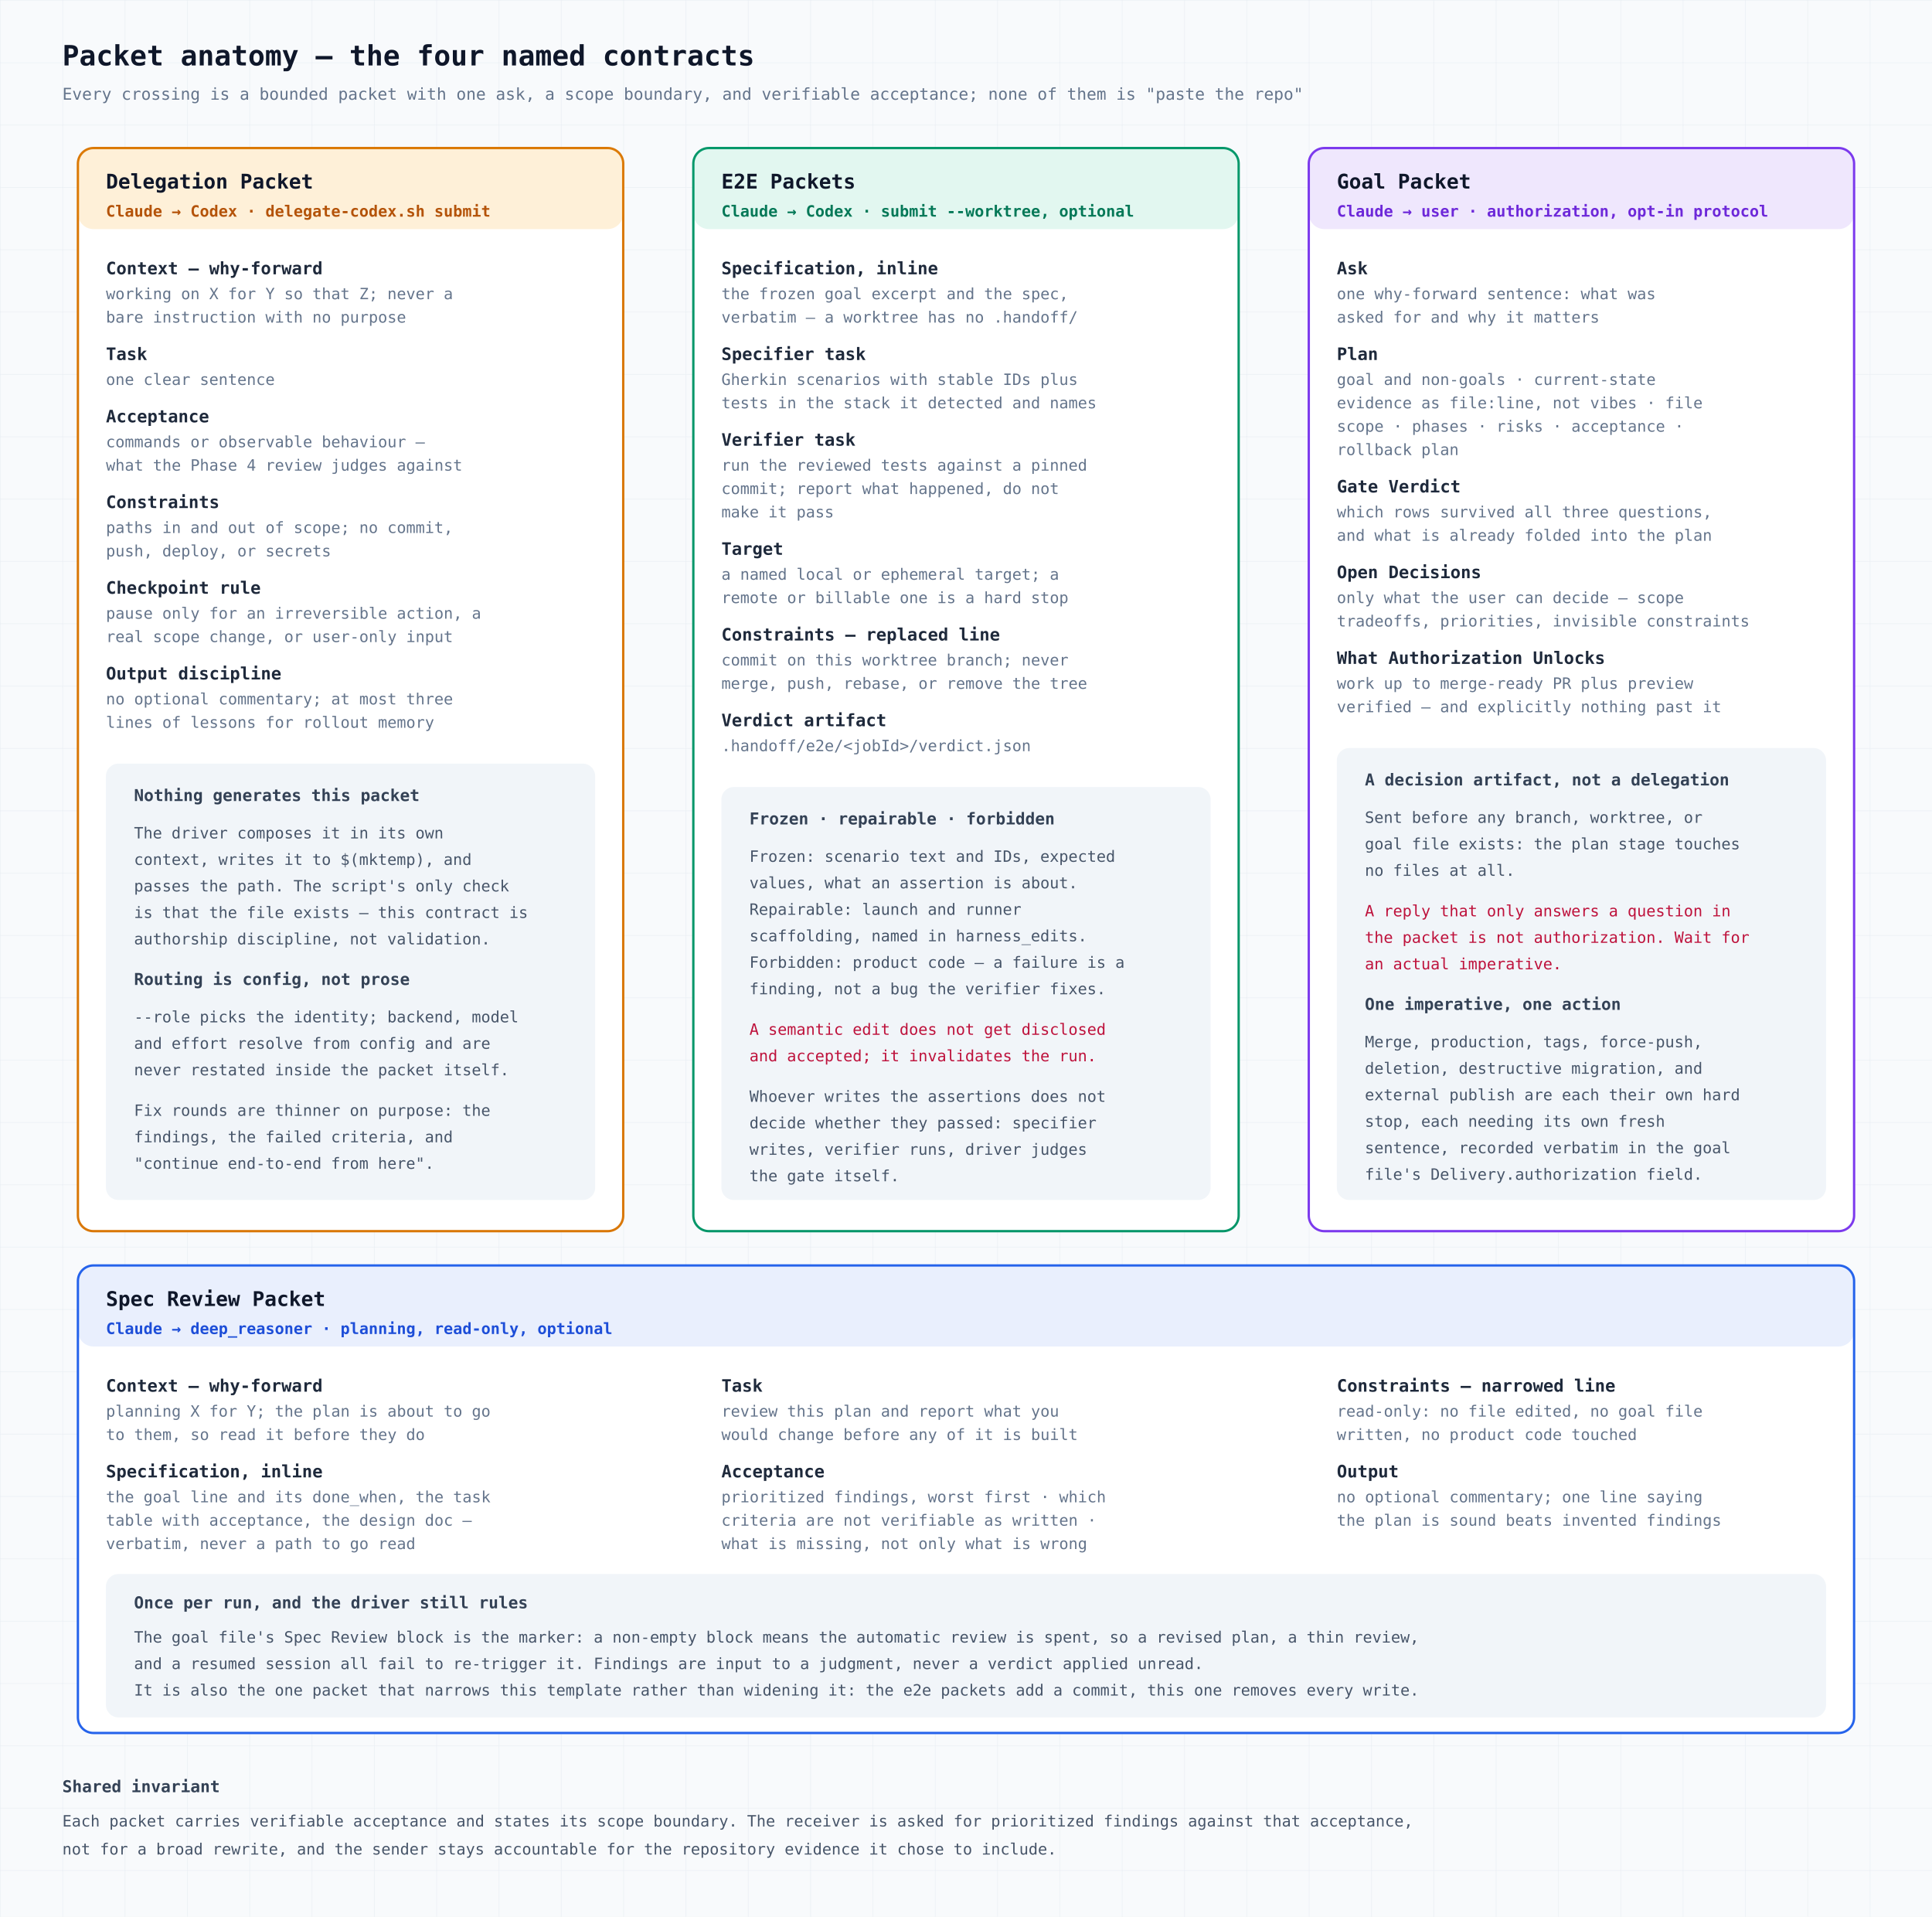
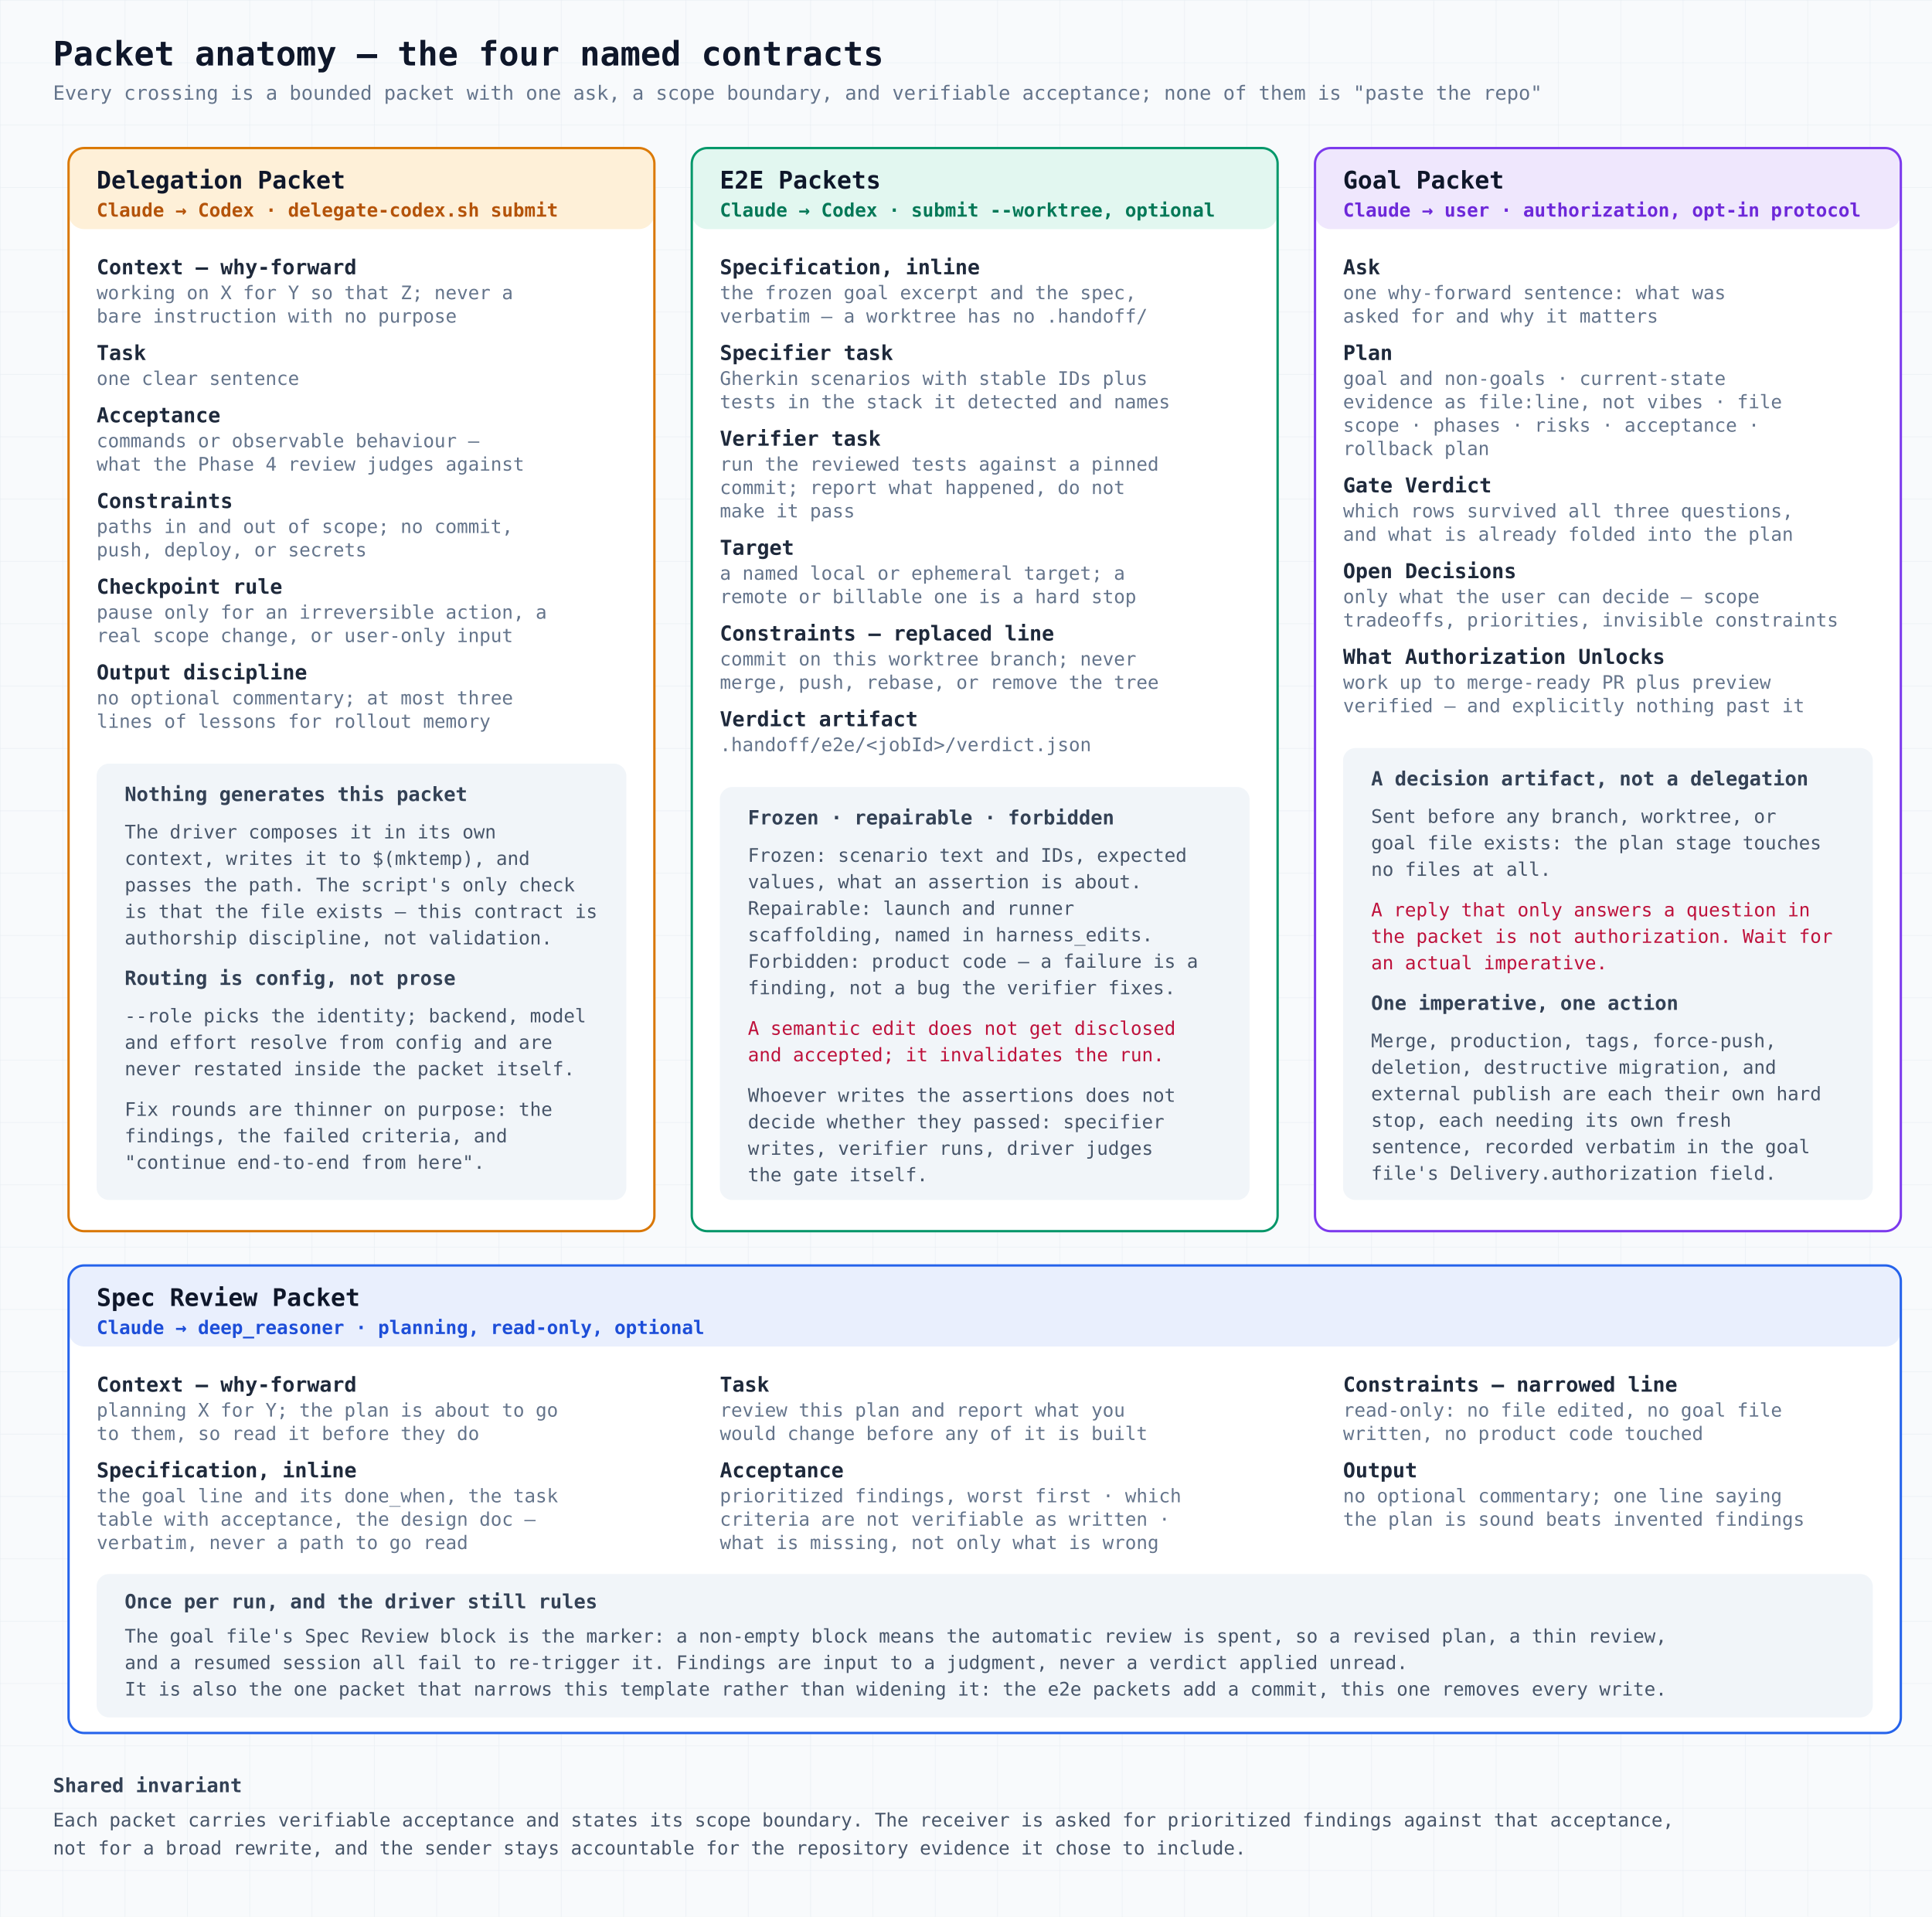
<svg xmlns="http://www.w3.org/2000/svg" viewBox="0 0 1240 1230">
  <style>
    text { font-family: 'JetBrains Mono', 'SF Mono', 'Cascadia Code', ui-monospace, monospace; }
-     .title { font-size: 18px; font-weight: 700; fill: #0f172a; }
-     .subtitle { font-size: 10.5px; fill: #64748b; }
-     .cardtitle { font-size: 13px; font-weight: 700; fill: #0f172a; }
-     .route { font-size: 10px; font-weight: 600; }
-     .sec { font-size: 11px; font-weight: 700; fill: #1e293b; }
-     .secnote { font-size: 10px; fill: #64748b; }
-     .rulehead { font-size: 10.5px; font-weight: 700; fill: #334155; }
-     .rule { font-size: 10px; fill: #475569; }
-     .warn { font-size: 10px; fill: #be123c; }
+     .title { font-size: 21.6px; font-weight: 700; fill: #0f172a; }
+     .subtitle { font-size: 12.6px; fill: #64748b; }
+     .cardtitle { font-size: 15.6px; font-weight: 700; fill: #0f172a; }
+     .route { font-size: 12px; font-weight: 600; }
+     .sec { font-size: 13.2px; font-weight: 700; fill: #1e293b; }
+     .secnote { font-size: 12px; fill: #64748b; }
+     .rulehead { font-size: 12.6px; font-weight: 700; fill: #334155; }
+     .rule { font-size: 12px; fill: #475569; }
+     .warn { font-size: 12px; fill: #be123c; }
  </style>
  <defs>
    <pattern id="grid" width="40" height="40" patternUnits="userSpaceOnUse">
      <path d="M 40 0 L 0 0 0 40" fill="none" stroke="#e6ebf2" stroke-width="0.5" />
    </pattern>
  </defs>
  <rect width="1240" height="1230" fill="#f8fafc" />
  <rect width="1240" height="1230" fill="url(#grid)" />
-   <text x="40" y="42" class="title">Packet anatomy — the four named contracts</text>
-   <text x="40" y="64" class="subtitle">Every crossing is a bounded packet with one ask, a scope boundary, and verifiable acceptance; none of them is "paste the repo"</text>
-   <rect x="50" y="95" width="350" height="695" rx="10" fill="#ffffff" stroke="#d97706" stroke-width="1.5" />
-   <rect x="50" y="95" width="350" height="52" rx="10" fill="rgba(245,158,11,0.16)" />
-   <text x="68" y="121" class="cardtitle">Delegation Packet</text>
-   <text x="68" y="139" class="route" fill="#b45309">Claude → Codex · delegate-codex.sh submit</text>
-   <text x="68" y="176" class="sec">Context — why-forward</text>
-   <text x="68" y="192" class="secnote">working on X for Y so that Z; never a</text>
-   <text x="68" y="207" class="secnote">bare instruction with no purpose</text>
-   <text x="68" y="231" class="sec">Task</text>
-   <text x="68" y="247" class="secnote">one clear sentence</text>
-   <text x="68" y="271" class="sec">Acceptance</text>
-   <text x="68" y="287" class="secnote">commands or observable behaviour —</text>
-   <text x="68" y="302" class="secnote">what the Phase 4 review judges against</text>
-   <text x="68" y="326" class="sec">Constraints</text>
-   <text x="68" y="342" class="secnote">paths in and out of scope; no commit,</text>
-   <text x="68" y="357" class="secnote">push, deploy, or secrets</text>
-   <text x="68" y="381" class="sec">Checkpoint rule</text>
-   <text x="68" y="397" class="secnote">pause only for an irreversible action, a</text>
-   <text x="68" y="412" class="secnote">real scope change, or user-only input</text>
-   <text x="68" y="436" class="sec">Output discipline</text>
-   <text x="68" y="452" class="secnote">no optional commentary; at most three</text>
-   <text x="68" y="467" class="secnote">lines of lessons for rollout memory</text>
-   <rect x="68" y="490" width="314" height="280" rx="8" fill="#f1f5f9" />
-   <text x="86" y="514" class="rulehead">Nothing generates this packet</text>
-   <text x="86" y="538" class="rule">The driver composes it in its own</text>
-   <text x="86" y="555" class="rule">context, writes it to $(mktemp), and</text>
-   <text x="86" y="572" class="rule">passes the path. The script's only check</text>
-   <text x="86" y="589" class="rule">is that the file exists — this contract is</text>
-   <text x="86" y="606" class="rule">authorship discipline, not validation.</text>
-   <text x="86" y="632" class="rulehead">Routing is config, not prose</text>
-   <text x="86" y="656" class="rule">--role picks the identity; backend, model</text>
-   <text x="86" y="673" class="rule">and effort resolve from config and are</text>
-   <text x="86" y="690" class="rule">never restated inside the packet itself.</text>
-   <text x="86" y="716" class="rule">Fix rounds are thinner on purpose: the</text>
-   <text x="86" y="733" class="rule">findings, the failed criteria, and</text>
-   <text x="86" y="750" class="rule">"continue end-to-end from here".</text>
-   <rect x="445" y="95" width="350" height="695" rx="10" fill="#ffffff" stroke="#059669" stroke-width="1.5" />
-   <rect x="445" y="95" width="350" height="52" rx="10" fill="rgba(16,185,129,0.12)" />
-   <text x="463" y="121" class="cardtitle">E2E Packets</text>
-   <text x="463" y="139" class="route" fill="#047857">Claude → Codex · submit --worktree, optional</text>
-   <text x="463" y="176" class="sec">Specification, inline</text>
-   <text x="463" y="192" class="secnote">the frozen goal excerpt and the spec,</text>
-   <text x="463" y="207" class="secnote">verbatim — a worktree has no .handoff/</text>
-   <text x="463" y="231" class="sec">Specifier task</text>
-   <text x="463" y="247" class="secnote">Gherkin scenarios with stable IDs plus</text>
-   <text x="463" y="262" class="secnote">tests in the stack it detected and names</text>
-   <text x="463" y="286" class="sec">Verifier task</text>
-   <text x="463" y="302" class="secnote">run the reviewed tests against a pinned</text>
-   <text x="463" y="317" class="secnote">commit; report what happened, do not</text>
-   <text x="463" y="332" class="secnote">make it pass</text>
-   <text x="463" y="356" class="sec">Target</text>
-   <text x="463" y="372" class="secnote">a named local or ephemeral target; a</text>
-   <text x="463" y="387" class="secnote">remote or billable one is a hard stop</text>
-   <text x="463" y="411" class="sec">Constraints — replaced line</text>
-   <text x="463" y="427" class="secnote">commit on this worktree branch; never</text>
-   <text x="463" y="442" class="secnote">merge, push, rebase, or remove the tree</text>
-   <text x="463" y="466" class="sec">Verdict artifact</text>
-   <text x="463" y="482" class="secnote">.handoff/e2e/&lt;jobId&gt;/verdict.json</text>
-   <rect x="463" y="505" width="314" height="265" rx="8" fill="#f1f5f9" />
-   <text x="481" y="529" class="rulehead">Frozen · repairable · forbidden</text>
-   <text x="481" y="553" class="rule">Frozen: scenario text and IDs, expected</text>
-   <text x="481" y="570" class="rule">values, what an assertion is about.</text>
-   <text x="481" y="587" class="rule">Repairable: launch and runner</text>
-   <text x="481" y="604" class="rule">scaffolding, named in harness_edits.</text>
-   <text x="481" y="621" class="rule">Forbidden: product code — a failure is a</text>
-   <text x="481" y="638" class="rule">finding, not a bug the verifier fixes.</text>
-   <text x="481" y="664" class="warn">A semantic edit does not get disclosed</text>
-   <text x="481" y="681" class="warn">and accepted; it invalidates the run.</text>
-   <text x="481" y="707" class="rule">Whoever writes the assertions does not</text>
-   <text x="481" y="724" class="rule">decide whether they passed: specifier</text>
-   <text x="481" y="741" class="rule">writes, verifier runs, driver judges</text>
-   <text x="481" y="758" class="rule">the gate itself.</text>
-   <rect x="840" y="95" width="350" height="695" rx="10" fill="#ffffff" stroke="#7c3aed" stroke-width="1.5" />
-   <rect x="840" y="95" width="350" height="52" rx="10" fill="rgba(124,58,237,0.12)" />
-   <text x="858" y="121" class="cardtitle">Goal Packet</text>
-   <text x="858" y="139" class="route" fill="#6d28d9">Claude → user · authorization, opt-in protocol</text>
-   <text x="858" y="176" class="sec">Ask</text>
-   <text x="858" y="192" class="secnote">one why-forward sentence: what was</text>
-   <text x="858" y="207" class="secnote">asked for and why it matters</text>
-   <text x="858" y="231" class="sec">Plan</text>
-   <text x="858" y="247" class="secnote">goal and non-goals · current-state</text>
-   <text x="858" y="262" class="secnote">evidence as file:line, not vibes · file</text>
-   <text x="858" y="277" class="secnote">scope · phases · risks · acceptance ·</text>
-   <text x="858" y="292" class="secnote">rollback plan</text>
-   <text x="858" y="316" class="sec">Gate Verdict</text>
-   <text x="858" y="332" class="secnote">which rows survived all three questions,</text>
-   <text x="858" y="347" class="secnote">and what is already folded into the plan</text>
-   <text x="858" y="371" class="sec">Open Decisions</text>
-   <text x="858" y="387" class="secnote">only what the user can decide — scope</text>
-   <text x="858" y="402" class="secnote">tradeoffs, priorities, invisible constraints</text>
-   <text x="858" y="426" class="sec">What Authorization Unlocks</text>
-   <text x="858" y="442" class="secnote">work up to merge-ready PR plus preview</text>
-   <text x="858" y="457" class="secnote">verified — and explicitly nothing past it</text>
-   <rect x="858" y="480" width="314" height="290" rx="8" fill="#f1f5f9" />
-   <text x="876" y="504" class="rulehead">A decision artifact, not a delegation</text>
-   <text x="876" y="528" class="rule">Sent before any branch, worktree, or</text>
-   <text x="876" y="545" class="rule">goal file exists: the plan stage touches</text>
-   <text x="876" y="562" class="rule">no files at all.</text>
-   <text x="876" y="588" class="warn">A reply that only answers a question in</text>
-   <text x="876" y="605" class="warn">the packet is not authorization. Wait for</text>
-   <text x="876" y="622" class="warn">an actual imperative.</text>
-   <text x="876" y="648" class="rulehead">One imperative, one action</text>
-   <text x="876" y="672" class="rule">Merge, production, tags, force-push,</text>
-   <text x="876" y="689" class="rule">deletion, destructive migration, and</text>
-   <text x="876" y="706" class="rule">external publish are each their own hard</text>
-   <text x="876" y="723" class="rule">stop, each needing its own fresh</text>
-   <text x="876" y="740" class="rule">sentence, recorded verbatim in the goal</text>
-   <text x="876" y="757" class="rule">file's Delivery.authorization field.</text>
-   <rect x="50" y="812" width="1140" height="300" rx="10" fill="#ffffff" stroke="#2563eb" stroke-width="1.5" />
-   <rect x="50" y="812" width="1140" height="52" rx="10" fill="rgba(37,99,235,0.10)" />
-   <text x="68" y="838" class="cardtitle">Spec Review Packet</text>
-   <text x="68" y="856" class="route" fill="#1d4ed8">Claude → deep_reasoner · planning, read-only, optional</text>
-   <text x="68" y="893" class="sec">Context — why-forward</text>
-   <text x="68" y="909" class="secnote">planning X for Y; the plan is about to go</text>
-   <text x="68" y="924" class="secnote">to them, so read it before they do</text>
-   <text x="68" y="948" class="sec">Specification, inline</text>
-   <text x="68" y="964" class="secnote">the goal line and its done_when, the task</text>
-   <text x="68" y="979" class="secnote">table with acceptance, the design doc —</text>
-   <text x="68" y="994" class="secnote">verbatim, never a path to go read</text>
-   <text x="463" y="893" class="sec">Task</text>
-   <text x="463" y="909" class="secnote">review this plan and report what you</text>
-   <text x="463" y="924" class="secnote">would change before any of it is built</text>
-   <text x="463" y="948" class="sec">Acceptance</text>
-   <text x="463" y="964" class="secnote">prioritized findings, worst first · which</text>
-   <text x="463" y="979" class="secnote">criteria are not verifiable as written ·</text>
-   <text x="463" y="994" class="secnote">what is missing, not only what is wrong</text>
-   <text x="858" y="893" class="sec">Constraints — narrowed line</text>
-   <text x="858" y="909" class="secnote">read-only: no file edited, no goal file</text>
-   <text x="858" y="924" class="secnote">written, no product code touched</text>
-   <text x="858" y="948" class="sec">Output</text>
-   <text x="858" y="964" class="secnote">no optional commentary; one line saying</text>
-   <text x="858" y="979" class="secnote">the plan is sound beats invented findings</text>
-   <rect x="68" y="1010" width="1104" height="92" rx="8" fill="#f1f5f9" />
-   <text x="86" y="1032" class="rulehead">Once per run, and the driver still rules</text>
-   <text x="86" y="1054" class="rule">The goal file's Spec Review block is the marker: a non-empty block means the automatic review is spent, so a revised plan, a thin review,</text>
-   <text x="86" y="1071" class="rule">and a resumed session all fail to re-trigger it. Findings are input to a judgment, never a verdict applied unread.</text>
-   <text x="86" y="1088" class="rule">It is also the one packet that narrows this template rather than widening it: the e2e packets add a commit, this one removes every write.</text>
-   <text x="40" y="1150" class="rulehead">Shared invariant</text>
-   <text x="40" y="1172" class="rule">Each packet carries verifiable acceptance and states its scope boundary. The receiver is asked for prioritized findings against that acceptance,</text>
-   <text x="40" y="1190" class="rule">not for a broad rewrite, and the sender stays accountable for the repository evidence it chose to include.</text>
+   <text x="34" y="42" class="title">Packet anatomy — the four named contracts</text>
+   <text x="34" y="64" class="subtitle">Every crossing is a bounded packet with one ask, a scope boundary, and verifiable acceptance; none of them is "paste the repo"</text>
+   <rect x="44" y="95" width="376" height="695" rx="10" fill="#ffffff" stroke="#d97706" stroke-width="1.5" />
+   <rect x="44" y="95" width="376" height="52" rx="10" fill="rgba(245,158,11,0.16)" />
+   <text x="62" y="121" class="cardtitle">Delegation Packet</text>
+   <text x="62" y="139" class="route" fill="#b45309">Claude → Codex · delegate-codex.sh submit</text>
+   <text x="62" y="176" class="sec">Context — why-forward</text>
+   <text x="62" y="192" class="secnote">working on X for Y so that Z; never a</text>
+   <text x="62" y="207" class="secnote">bare instruction with no purpose</text>
+   <text x="62" y="231" class="sec">Task</text>
+   <text x="62" y="247" class="secnote">one clear sentence</text>
+   <text x="62" y="271" class="sec">Acceptance</text>
+   <text x="62" y="287" class="secnote">commands or observable behaviour —</text>
+   <text x="62" y="302" class="secnote">what the Phase 4 review judges against</text>
+   <text x="62" y="326" class="sec">Constraints</text>
+   <text x="62" y="342" class="secnote">paths in and out of scope; no commit,</text>
+   <text x="62" y="357" class="secnote">push, deploy, or secrets</text>
+   <text x="62" y="381" class="sec">Checkpoint rule</text>
+   <text x="62" y="397" class="secnote">pause only for an irreversible action, a</text>
+   <text x="62" y="412" class="secnote">real scope change, or user-only input</text>
+   <text x="62" y="436" class="sec">Output discipline</text>
+   <text x="62" y="452" class="secnote">no optional commentary; at most three</text>
+   <text x="62" y="467" class="secnote">lines of lessons for rollout memory</text>
+   <rect x="62" y="490" width="340" height="280" rx="8" fill="#f1f5f9" />
+   <text x="80" y="514" class="rulehead">Nothing generates this packet</text>
+   <text x="80" y="538" class="rule">The driver composes it in its own</text>
+   <text x="80" y="555" class="rule">context, writes it to $(mktemp), and</text>
+   <text x="80" y="572" class="rule">passes the path. The script's only check</text>
+   <text x="80" y="589" class="rule">is that the file exists — this contract is</text>
+   <text x="80" y="606" class="rule">authorship discipline, not validation.</text>
+   <text x="80" y="632" class="rulehead">Routing is config, not prose</text>
+   <text x="80" y="656" class="rule">--role picks the identity; backend, model</text>
+   <text x="80" y="673" class="rule">and effort resolve from config and are</text>
+   <text x="80" y="690" class="rule">never restated inside the packet itself.</text>
+   <text x="80" y="716" class="rule">Fix rounds are thinner on purpose: the</text>
+   <text x="80" y="733" class="rule">findings, the failed criteria, and</text>
+   <text x="80" y="750" class="rule">"continue end-to-end from here".</text>
+   <rect x="444" y="95" width="376" height="695" rx="10" fill="#ffffff" stroke="#059669" stroke-width="1.5" />
+   <rect x="444" y="95" width="376" height="52" rx="10" fill="rgba(16,185,129,0.12)" />
+   <text x="462" y="121" class="cardtitle">E2E Packets</text>
+   <text x="462" y="139" class="route" fill="#047857">Claude → Codex · submit --worktree, optional</text>
+   <text x="462" y="176" class="sec">Specification, inline</text>
+   <text x="462" y="192" class="secnote">the frozen goal excerpt and the spec,</text>
+   <text x="462" y="207" class="secnote">verbatim — a worktree has no .handoff/</text>
+   <text x="462" y="231" class="sec">Specifier task</text>
+   <text x="462" y="247" class="secnote">Gherkin scenarios with stable IDs plus</text>
+   <text x="462" y="262" class="secnote">tests in the stack it detected and names</text>
+   <text x="462" y="286" class="sec">Verifier task</text>
+   <text x="462" y="302" class="secnote">run the reviewed tests against a pinned</text>
+   <text x="462" y="317" class="secnote">commit; report what happened, do not</text>
+   <text x="462" y="332" class="secnote">make it pass</text>
+   <text x="462" y="356" class="sec">Target</text>
+   <text x="462" y="372" class="secnote">a named local or ephemeral target; a</text>
+   <text x="462" y="387" class="secnote">remote or billable one is a hard stop</text>
+   <text x="462" y="411" class="sec">Constraints — replaced line</text>
+   <text x="462" y="427" class="secnote">commit on this worktree branch; never</text>
+   <text x="462" y="442" class="secnote">merge, push, rebase, or remove the tree</text>
+   <text x="462" y="466" class="sec">Verdict artifact</text>
+   <text x="462" y="482" class="secnote">.handoff/e2e/&lt;jobId&gt;/verdict.json</text>
+   <rect x="462" y="505" width="340" height="265" rx="8" fill="#f1f5f9" />
+   <text x="480" y="529" class="rulehead">Frozen · repairable · forbidden</text>
+   <text x="480" y="553" class="rule">Frozen: scenario text and IDs, expected</text>
+   <text x="480" y="570" class="rule">values, what an assertion is about.</text>
+   <text x="480" y="587" class="rule">Repairable: launch and runner</text>
+   <text x="480" y="604" class="rule">scaffolding, named in harness_edits.</text>
+   <text x="480" y="621" class="rule">Forbidden: product code — a failure is a</text>
+   <text x="480" y="638" class="rule">finding, not a bug the verifier fixes.</text>
+   <text x="480" y="664" class="warn">A semantic edit does not get disclosed</text>
+   <text x="480" y="681" class="warn">and accepted; it invalidates the run.</text>
+   <text x="480" y="707" class="rule">Whoever writes the assertions does not</text>
+   <text x="480" y="724" class="rule">decide whether they passed: specifier</text>
+   <text x="480" y="741" class="rule">writes, verifier runs, driver judges</text>
+   <text x="480" y="758" class="rule">the gate itself.</text>
+   <rect x="844" y="95" width="376" height="695" rx="10" fill="#ffffff" stroke="#7c3aed" stroke-width="1.5" />
+   <rect x="844" y="95" width="376" height="52" rx="10" fill="rgba(124,58,237,0.12)" />
+   <text x="862" y="121" class="cardtitle">Goal Packet</text>
+   <text x="862" y="139" class="route" fill="#6d28d9">Claude → user · authorization, opt-in protocol</text>
+   <text x="862" y="176" class="sec">Ask</text>
+   <text x="862" y="192" class="secnote">one why-forward sentence: what was</text>
+   <text x="862" y="207" class="secnote">asked for and why it matters</text>
+   <text x="862" y="231" class="sec">Plan</text>
+   <text x="862" y="247" class="secnote">goal and non-goals · current-state</text>
+   <text x="862" y="262" class="secnote">evidence as file:line, not vibes · file</text>
+   <text x="862" y="277" class="secnote">scope · phases · risks · acceptance ·</text>
+   <text x="862" y="292" class="secnote">rollback plan</text>
+   <text x="862" y="316" class="sec">Gate Verdict</text>
+   <text x="862" y="332" class="secnote">which rows survived all three questions,</text>
+   <text x="862" y="347" class="secnote">and what is already folded into the plan</text>
+   <text x="862" y="371" class="sec">Open Decisions</text>
+   <text x="862" y="387" class="secnote">only what the user can decide — scope</text>
+   <text x="862" y="402" class="secnote">tradeoffs, priorities, invisible constraints</text>
+   <text x="862" y="426" class="sec">What Authorization Unlocks</text>
+   <text x="862" y="442" class="secnote">work up to merge-ready PR plus preview</text>
+   <text x="862" y="457" class="secnote">verified — and explicitly nothing past it</text>
+   <rect x="862" y="480" width="340" height="290" rx="8" fill="#f1f5f9" />
+   <text x="880" y="504" class="rulehead">A decision artifact, not a delegation</text>
+   <text x="880" y="528" class="rule">Sent before any branch, worktree, or</text>
+   <text x="880" y="545" class="rule">goal file exists: the plan stage touches</text>
+   <text x="880" y="562" class="rule">no files at all.</text>
+   <text x="880" y="588" class="warn">A reply that only answers a question in</text>
+   <text x="880" y="605" class="warn">the packet is not authorization. Wait for</text>
+   <text x="880" y="622" class="warn">an actual imperative.</text>
+   <text x="880" y="648" class="rulehead">One imperative, one action</text>
+   <text x="880" y="672" class="rule">Merge, production, tags, force-push,</text>
+   <text x="880" y="689" class="rule">deletion, destructive migration, and</text>
+   <text x="880" y="706" class="rule">external publish are each their own hard</text>
+   <text x="880" y="723" class="rule">stop, each needing its own fresh</text>
+   <text x="880" y="740" class="rule">sentence, recorded verbatim in the goal</text>
+   <text x="880" y="757" class="rule">file's Delivery.authorization field.</text>
+   <rect x="44" y="812" width="1176" height="300" rx="10" fill="#ffffff" stroke="#2563eb" stroke-width="1.5" />
+   <rect x="44" y="812" width="1176" height="52" rx="10" fill="rgba(37,99,235,0.10)" />
+   <text x="62" y="838" class="cardtitle">Spec Review Packet</text>
+   <text x="62" y="856" class="route" fill="#1d4ed8">Claude → deep_reasoner · planning, read-only, optional</text>
+   <text x="62" y="893" class="sec">Context — why-forward</text>
+   <text x="62" y="909" class="secnote">planning X for Y; the plan is about to go</text>
+   <text x="62" y="924" class="secnote">to them, so read it before they do</text>
+   <text x="62" y="948" class="sec">Specification, inline</text>
+   <text x="62" y="964" class="secnote">the goal line and its done_when, the task</text>
+   <text x="62" y="979" class="secnote">table with acceptance, the design doc —</text>
+   <text x="62" y="994" class="secnote">verbatim, never a path to go read</text>
+   <text x="462" y="893" class="sec">Task</text>
+   <text x="462" y="909" class="secnote">review this plan and report what you</text>
+   <text x="462" y="924" class="secnote">would change before any of it is built</text>
+   <text x="462" y="948" class="sec">Acceptance</text>
+   <text x="462" y="964" class="secnote">prioritized findings, worst first · which</text>
+   <text x="462" y="979" class="secnote">criteria are not verifiable as written ·</text>
+   <text x="462" y="994" class="secnote">what is missing, not only what is wrong</text>
+   <text x="862" y="893" class="sec">Constraints — narrowed line</text>
+   <text x="862" y="909" class="secnote">read-only: no file edited, no goal file</text>
+   <text x="862" y="924" class="secnote">written, no product code touched</text>
+   <text x="862" y="948" class="sec">Output</text>
+   <text x="862" y="964" class="secnote">no optional commentary; one line saying</text>
+   <text x="862" y="979" class="secnote">the plan is sound beats invented findings</text>
+   <rect x="62" y="1010" width="1140" height="92" rx="8" fill="#f1f5f9" />
+   <text x="80" y="1032" class="rulehead">Once per run, and the driver still rules</text>
+   <text x="80" y="1054" class="rule">The goal file's Spec Review block is the marker: a non-empty block means the automatic review is spent, so a revised plan, a thin review,</text>
+   <text x="80" y="1071" class="rule">and a resumed session all fail to re-trigger it. Findings are input to a judgment, never a verdict applied unread.</text>
+   <text x="80" y="1088" class="rule">It is also the one packet that narrows this template rather than widening it: the e2e packets add a commit, this one removes every write.</text>
+   <text x="34" y="1150" class="rulehead">Shared invariant</text>
+   <text x="34" y="1172" class="rule">Each packet carries verifiable acceptance and states its scope boundary. The receiver is asked for prioritized findings against that acceptance,</text>
+   <text x="34" y="1190" class="rule">not for a broad rewrite, and the sender stays accountable for the repository evidence it chose to include.</text>
</svg>
